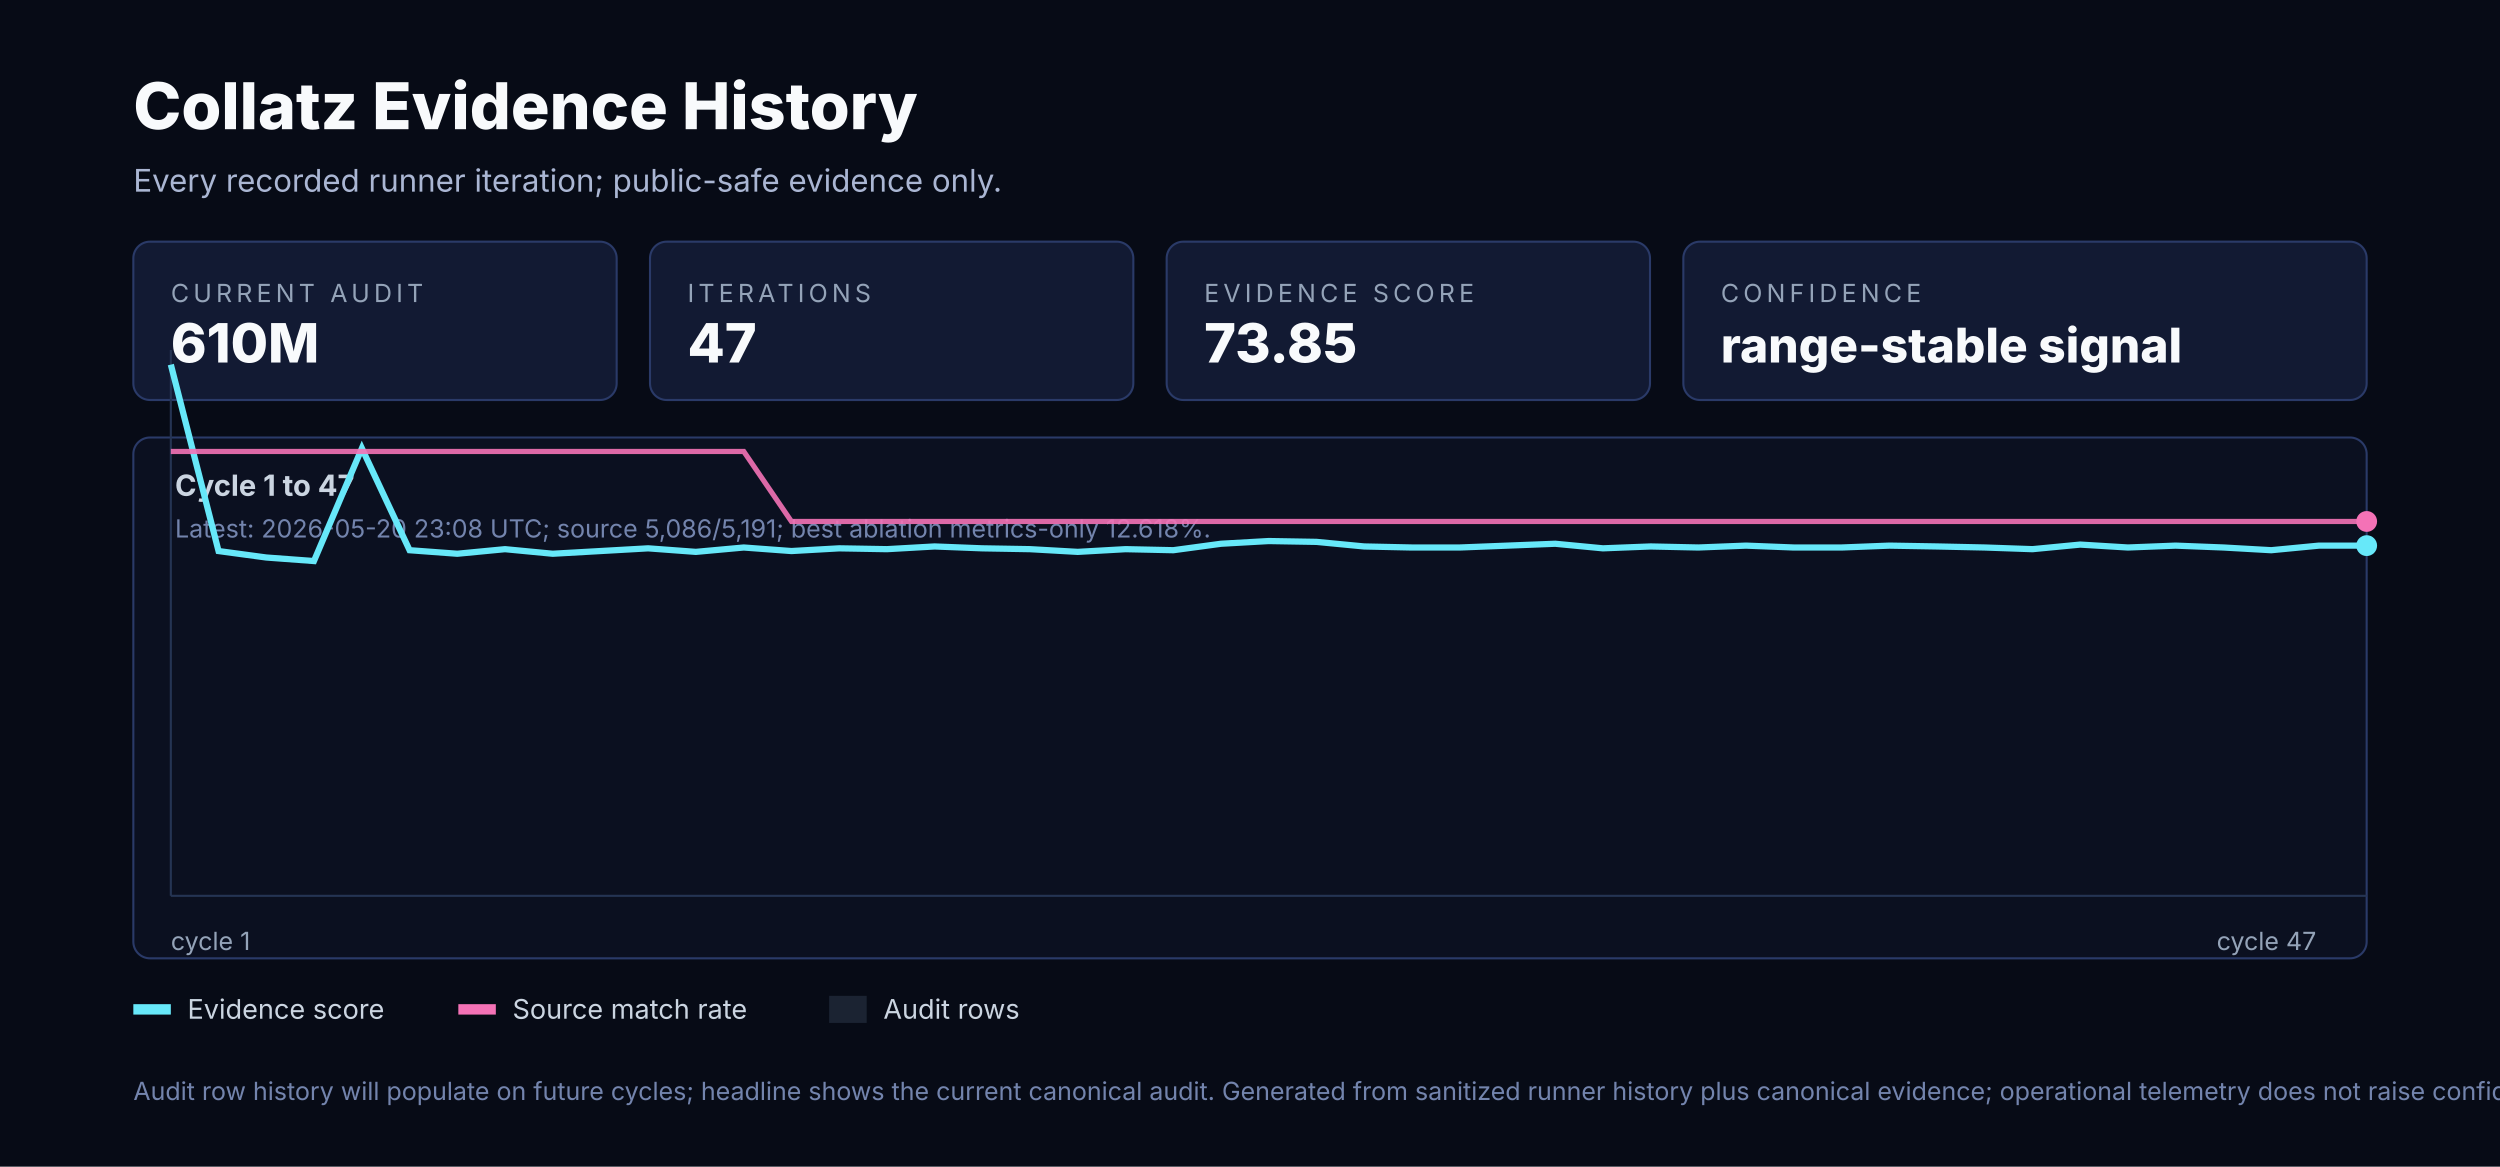
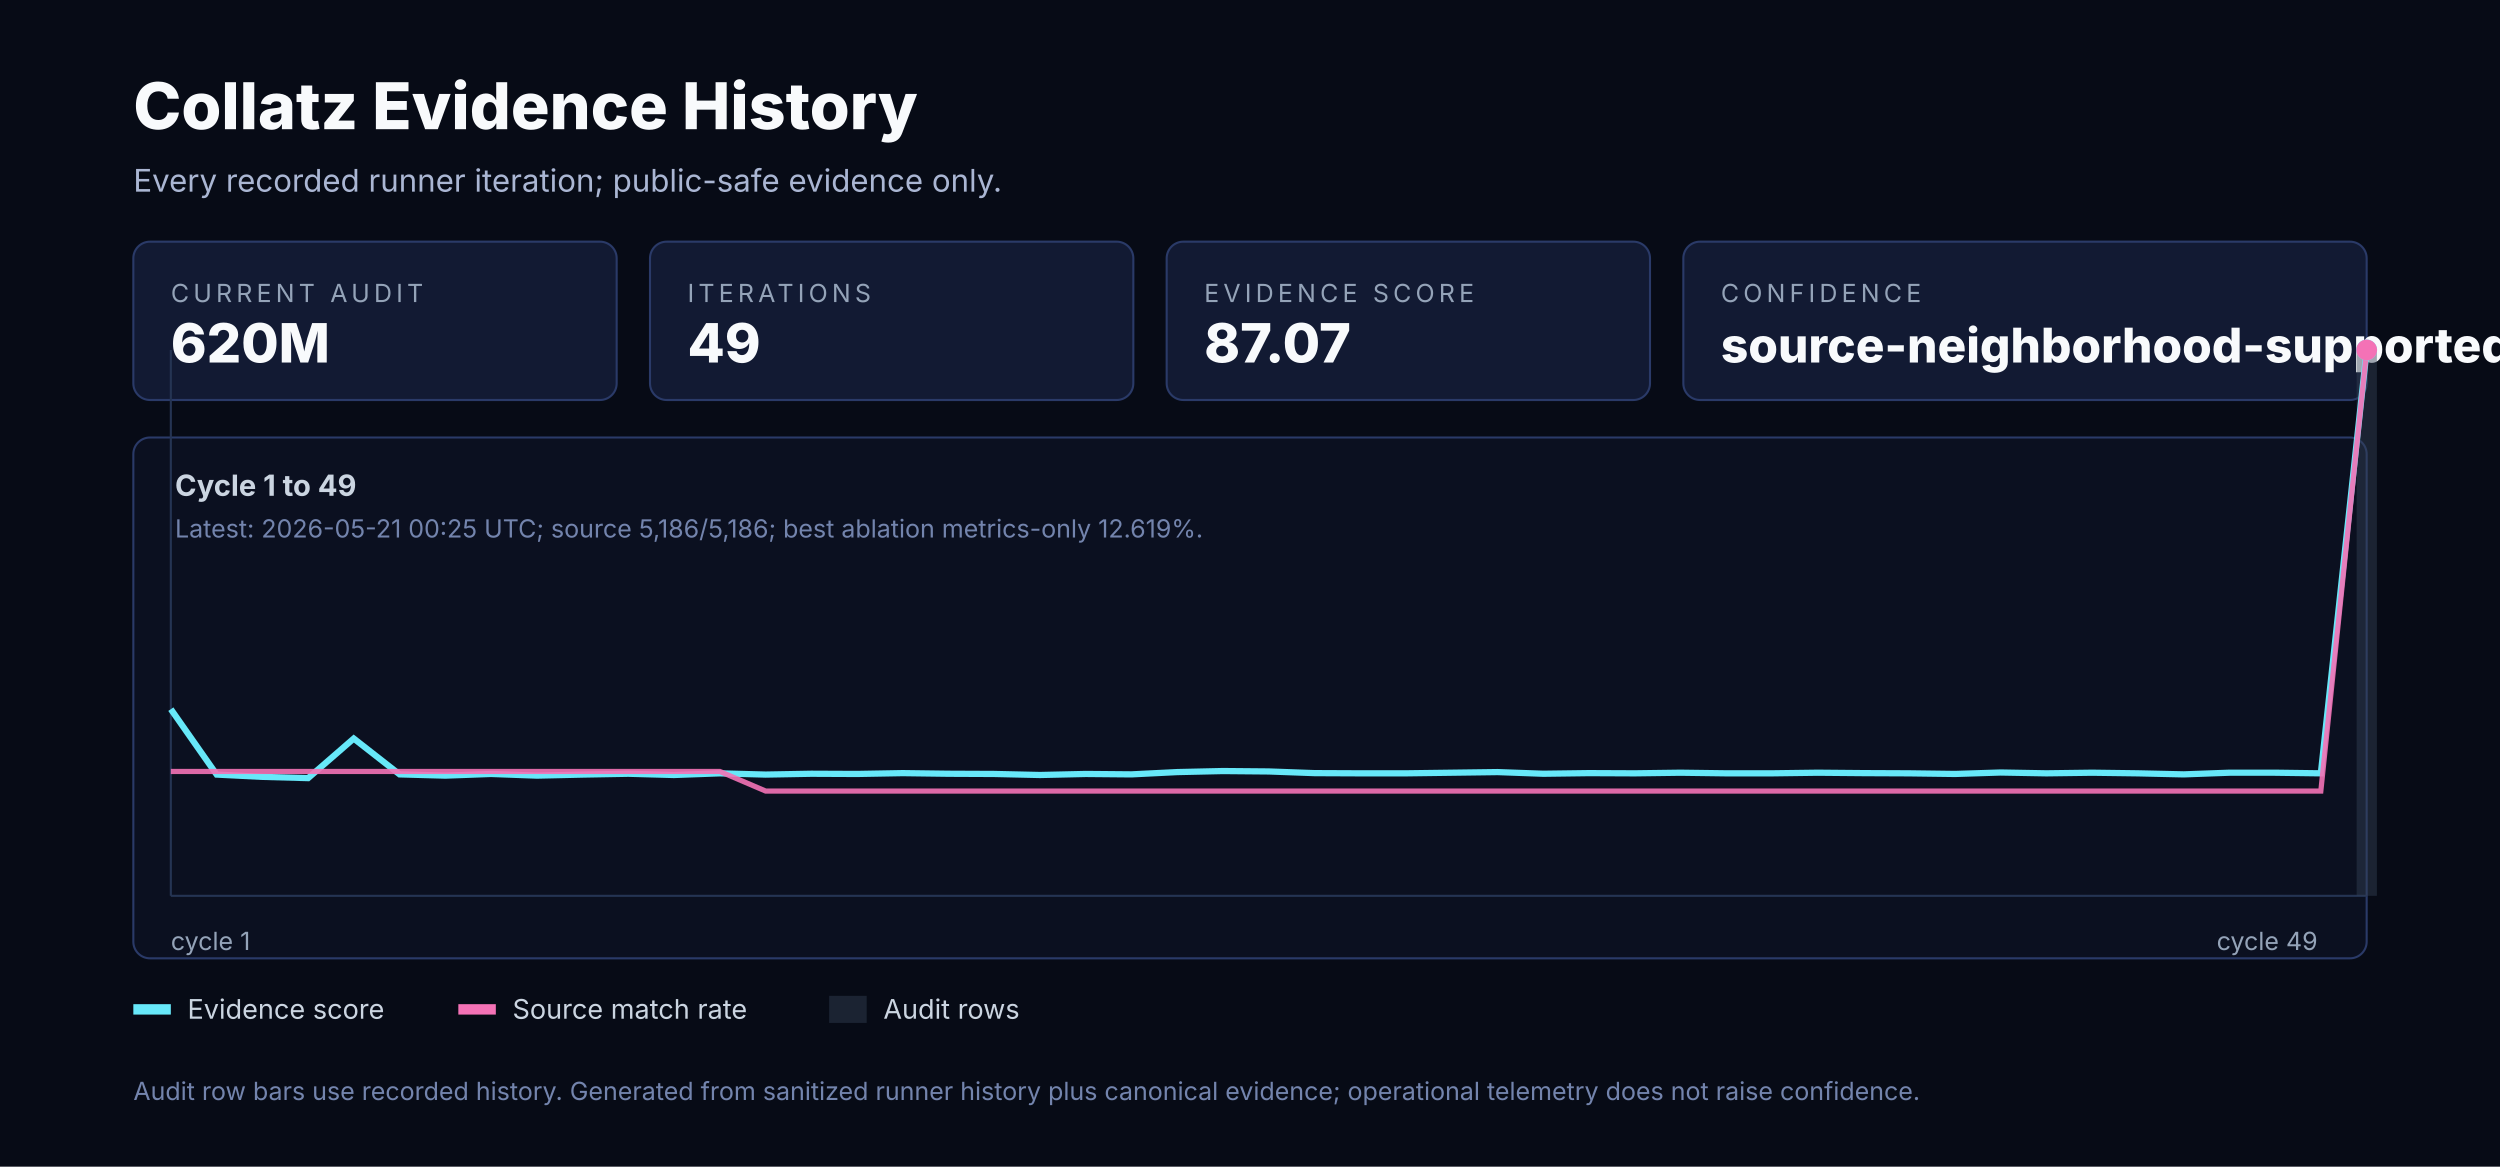
<svg xmlns="http://www.w3.org/2000/svg" width="1200" height="560" viewBox="0 0 1200 560" role="img" aria-labelledby="title desc">
  <rect width="1200" height="560" fill="#070b16" />
  <text x="64" y="62" fill="#f8fafc" font-family="Inter, ui-sans-serif, system-ui, sans-serif" font-size="31" font-weight="800">Collatz Evidence History</text>
  <text x="64" y="92" fill="#aab6d3" font-family="Inter, ui-sans-serif, system-ui, sans-serif" font-size="15">Every recorded runner iteration; public-safe evidence only.</text>
  <g>
    <rect x="64" y="116" width="232" height="76" rx="8" fill="#121a33" stroke="#2a3a68" />
    <text x="82" y="145" fill="#94a3b8" font-family="Inter, ui-sans-serif, system-ui, sans-serif" font-size="12" letter-spacing="2">CURRENT AUDIT</text>
-     <text x="82" y="174" fill="#f8fafc" font-family="Inter, ui-sans-serif, system-ui, sans-serif" font-size="26" font-weight="800">610M</text>
+     <text x="82" y="174" fill="#f8fafc" font-family="Inter, ui-sans-serif, system-ui, sans-serif" font-size="26" font-weight="800">620M</text>
  </g>
  <g>
    <rect x="312" y="116" width="232" height="76" rx="8" fill="#121a33" stroke="#2a3a68" />
    <text x="330" y="145" fill="#94a3b8" font-family="Inter, ui-sans-serif, system-ui, sans-serif" font-size="12" letter-spacing="2">ITERATIONS</text>
-     <text x="330" y="174" fill="#f8fafc" font-family="Inter, ui-sans-serif, system-ui, sans-serif" font-size="26" font-weight="800">47</text>
+     <text x="330" y="174" fill="#f8fafc" font-family="Inter, ui-sans-serif, system-ui, sans-serif" font-size="26" font-weight="800">49</text>
  </g>
  <g>
    <rect x="560" y="116" width="232" height="76" rx="8" fill="#121a33" stroke="#2a3a68" />
    <text x="578" y="145" fill="#94a3b8" font-family="Inter, ui-sans-serif, system-ui, sans-serif" font-size="12" letter-spacing="2">EVIDENCE SCORE</text>
-     <text x="578" y="174" fill="#f8fafc" font-family="Inter, ui-sans-serif, system-ui, sans-serif" font-size="26" font-weight="800">73.85</text>
+     <text x="578" y="174" fill="#f8fafc" font-family="Inter, ui-sans-serif, system-ui, sans-serif" font-size="26" font-weight="800">87.07</text>
  </g>
  <g>
    <rect x="808" y="116" width="328" height="76" rx="8" fill="#121a33" stroke="#2a3a68" />
    <text x="826" y="145" fill="#94a3b8" font-family="Inter, ui-sans-serif, system-ui, sans-serif" font-size="12" letter-spacing="2">CONFIDENCE</text>
-     <text x="826" y="174" fill="#f8fafc" font-family="Inter, ui-sans-serif, system-ui, sans-serif" font-size="23" font-weight="800">range-stable signal</text>
+     <text x="826" y="174" fill="#f8fafc" font-family="Inter, ui-sans-serif, system-ui, sans-serif" font-size="23" font-weight="800">source-neighborhood-supported</text>
  </g>
  <g>
    <rect x="64" y="210" width="1072" height="250" rx="8" fill="#0b1020" stroke="#2a3a68" />
    <line x1="82" y1="168" x2="82" y2="430" stroke="#253453" />
    <line x1="82" y1="430" x2="1136" y2="430" stroke="#253453" />
-     <text x="84" y="238" fill="#cbd5e1" font-family="Inter, ui-sans-serif, system-ui, sans-serif" font-size="14" font-weight="700">Cycle 1 to 47</text>
-     <text x="84" y="258" fill="#7384ad" font-family="Inter, ui-sans-serif, system-ui, sans-serif" font-size="12">Latest: 2026-05-20 23:08 UTC; source 5,086/5,191; best ablation metrics-only 12.618%.</text>
-     <polyline points="82.0,175.0 104.9,264.5 127.8,267.6 150.7,269.3 173.7,215.2 196.6,264.1 219.5,265.8 242.4,263.6 265.3,265.8 288.2,264.5 311.1,263.2 334.0,264.9 357.0,262.8 379.9,264.5 402.8,263.2 425.7,263.6 448.6,262.3 471.5,263.2 494.4,263.6 517.3,264.9 540.3,263.6 563.2,264.1 586.1,261.0 609.0,259.7 631.9,260.1 654.8,262.3 677.7,262.8 700.7,262.8 723.6,261.9 746.5,261.0 769.4,263.2 792.3,262.3 815.2,262.8 838.1,261.9 861.0,262.8 884.0,262.8 906.9,261.9 929.8,262.3 952.7,262.8 975.6,263.6 998.5,261.4 1021.4,262.8 1044.3,261.9 1067.3,262.8 1090.2,264.1 1113.1,261.9 1136.0,261.9" fill="none" stroke="#67e8f9" stroke-width="3" />
-     <polyline points="82.0,216.7 104.9,216.7 127.8,216.7 150.7,216.7 173.7,216.7 196.6,216.7 219.5,216.7 242.4,216.7 265.3,216.7 288.2,216.7 311.1,216.7 334.0,216.7 357.0,216.7 379.9,250.3 402.8,250.3 425.7,250.3 448.6,250.3 471.5,250.3 494.4,250.3 517.3,250.3 540.3,250.3 563.2,250.3 586.1,250.3 609.0,250.3 631.9,250.3 654.8,250.3 677.7,250.3 700.7,250.3 723.6,250.3 746.5,250.3 769.4,250.3 792.3,250.3 815.2,250.3 838.1,250.3 861.0,250.3 884.0,250.3 906.9,250.3 929.8,250.3 952.7,250.3 975.6,250.3 998.5,250.3 1021.4,250.3 1044.3,250.3 1067.3,250.3 1090.2,250.3 1113.1,250.3 1136.0,250.3" fill="none" stroke="#f472b6" stroke-width="2.5" opacity="0.9" />
-     <circle cx="1136.0" cy="261.9" r="5" fill="#67e8f9" />
-     <circle cx="1136.0" cy="250.3" r="5" fill="#f472b6" />
+     <text x="84" y="238" fill="#cbd5e1" font-family="Inter, ui-sans-serif, system-ui, sans-serif" font-size="14" font-weight="700">Cycle 1 to 49</text>
+     <text x="84" y="258" fill="#7384ad" font-family="Inter, ui-sans-serif, system-ui, sans-serif" font-size="12">Latest: 2026-05-21 00:25 UTC; source 5,186/5,186; best ablation metrics-only 12.619%.</text>
+     <rect x="1131.2" y="168.0" width="9.7" height="262.0" fill="#334155" opacity="0.45" />
+     <polyline points="82.0,340.4 104.0,371.8 125.9,372.9 147.9,373.5 169.8,354.5 191.8,371.7 213.8,372.3 235.7,371.5 257.7,372.3 279.6,371.8 301.6,371.4 323.5,372.0 345.5,371.2 367.5,371.8 389.4,371.4 411.4,371.5 433.3,371.1 455.3,371.4 477.2,371.5 499.2,372.0 521.2,371.5 543.1,371.7 565.1,370.6 587.0,370.1 609.0,370.3 631.0,371.1 652.9,371.2 674.9,371.2 696.8,370.9 718.8,370.6 740.8,371.4 762.7,371.1 784.7,371.2 806.6,370.9 828.6,371.2 850.5,371.2 872.5,370.9 894.5,371.1 916.4,371.2 938.4,371.5 960.3,370.8 982.3,371.2 1004.2,370.9 1026.2,371.2 1048.2,371.7 1070.1,370.9 1092.1,370.9 1114.0,371.2 1136.0,168.0" fill="none" stroke="#67e8f9" stroke-width="3" />
+     <polyline points="82.0,370.3 104.0,370.3 125.9,370.3 147.9,370.3 169.8,370.3 191.8,370.3 213.8,370.3 235.7,370.3 257.7,370.3 279.6,370.3 301.6,370.3 323.5,370.3 345.5,370.3 367.5,379.7 389.4,379.7 411.4,379.7 433.3,379.7 455.3,379.7 477.2,379.7 499.2,379.7 521.2,379.7 543.1,379.7 565.1,379.7 587.0,379.7 609.0,379.7 631.0,379.7 652.9,379.7 674.9,379.7 696.8,379.7 718.8,379.7 740.8,379.7 762.7,379.7 784.7,379.7 806.6,379.7 828.6,379.7 850.5,379.7 872.5,379.7 894.5,379.7 916.4,379.7 938.4,379.7 960.3,379.7 982.3,379.7 1004.2,379.7 1026.2,379.7 1048.2,379.7 1070.1,379.7 1092.1,379.7 1114.0,379.7 1136.0,168.0" fill="none" stroke="#f472b6" stroke-width="2.5" opacity="0.9" />
+     <circle cx="1136.0" cy="168.0" r="5" fill="#67e8f9" />
+     <circle cx="1136.0" cy="168.0" r="5" fill="#f472b6" />
    <text x="82" y="456" fill="#94a3b8" font-family="Inter, ui-sans-serif, system-ui, sans-serif" font-size="12">cycle 1</text>
-     <text x="1064" y="456" fill="#94a3b8" font-family="Inter, ui-sans-serif, system-ui, sans-serif" font-size="12">cycle 47</text>
+     <text x="1064" y="456" fill="#94a3b8" font-family="Inter, ui-sans-serif, system-ui, sans-serif" font-size="12">cycle 49</text>
  </g>
  <g>
    <rect x="64" y="482" width="18" height="5" fill="#67e8f9" />
    <text x="90" y="489" fill="#cbd5e1" font-family="Inter, ui-sans-serif, system-ui, sans-serif" font-size="13">Evidence score</text>
    <rect x="220" y="482" width="18" height="5" fill="#f472b6" />
    <text x="246" y="489" fill="#cbd5e1" font-family="Inter, ui-sans-serif, system-ui, sans-serif" font-size="13">Source match rate</text>
    <rect x="398" y="478" width="18" height="13" fill="#334155" opacity="0.45" />
    <text x="424" y="489" fill="#cbd5e1" font-family="Inter, ui-sans-serif, system-ui, sans-serif" font-size="13">Audit rows</text>
  </g>
-   <text x="64" y="528" fill="#7384ad" font-family="Inter, ui-sans-serif, system-ui, sans-serif" font-size="12">Audit row history will populate on future cycles; headline shows the current canonical audit. Generated from sanitized runner history plus canonical evidence; operational telemetry does not raise confidence.</text>
+   <text x="64" y="528" fill="#7384ad" font-family="Inter, ui-sans-serif, system-ui, sans-serif" font-size="12">Audit row bars use recorded history. Generated from sanitized runner history plus canonical evidence; operational telemetry does not raise confidence.</text>
</svg>
